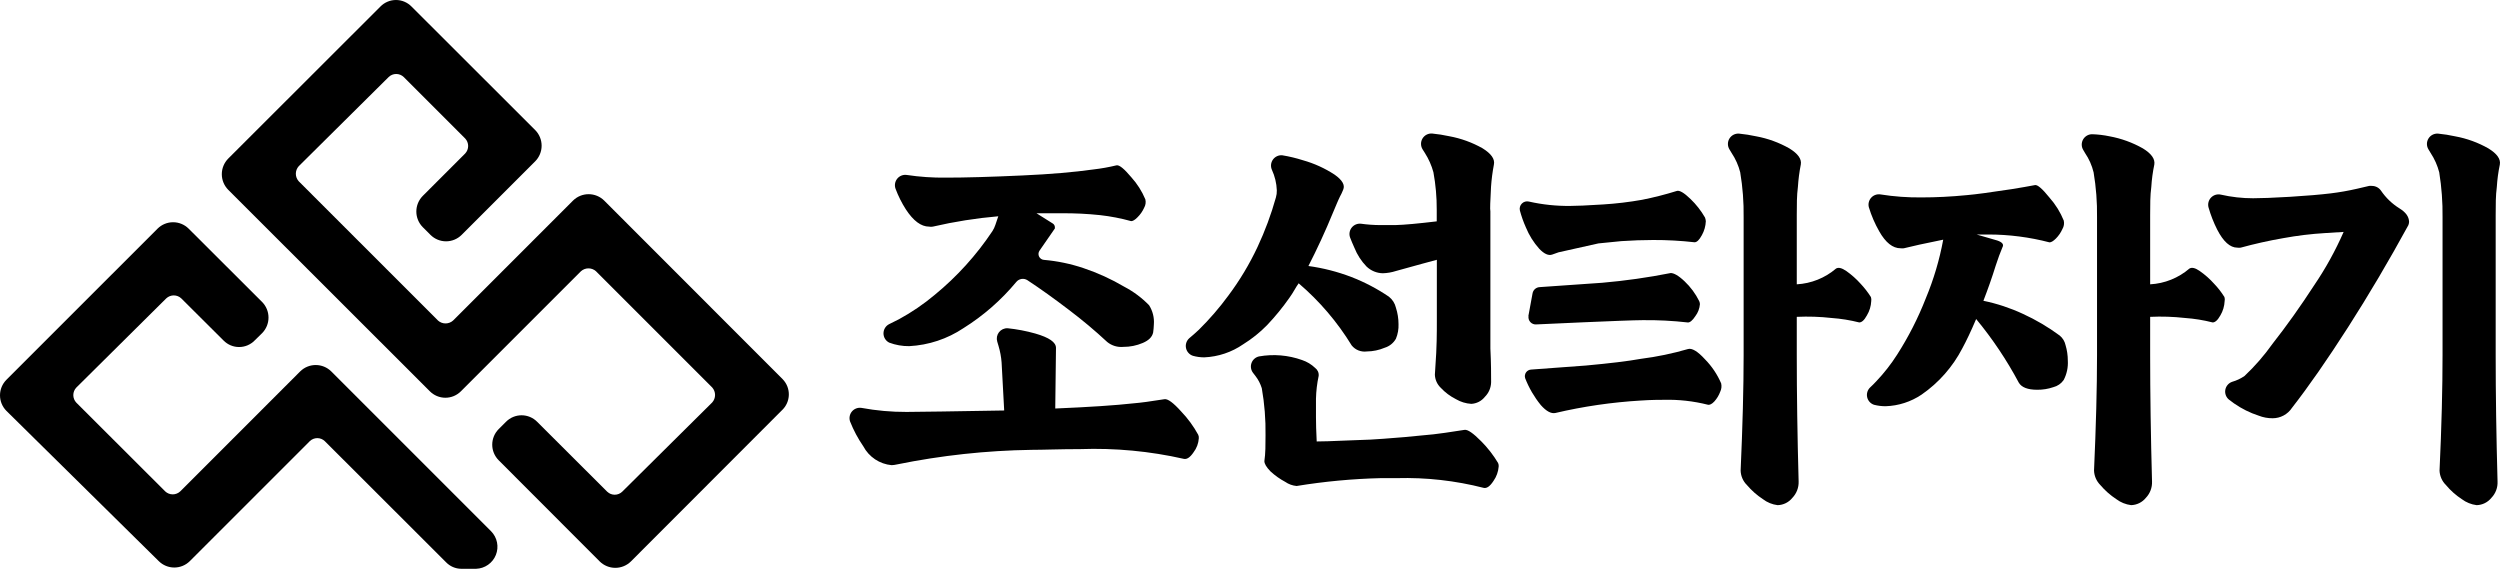
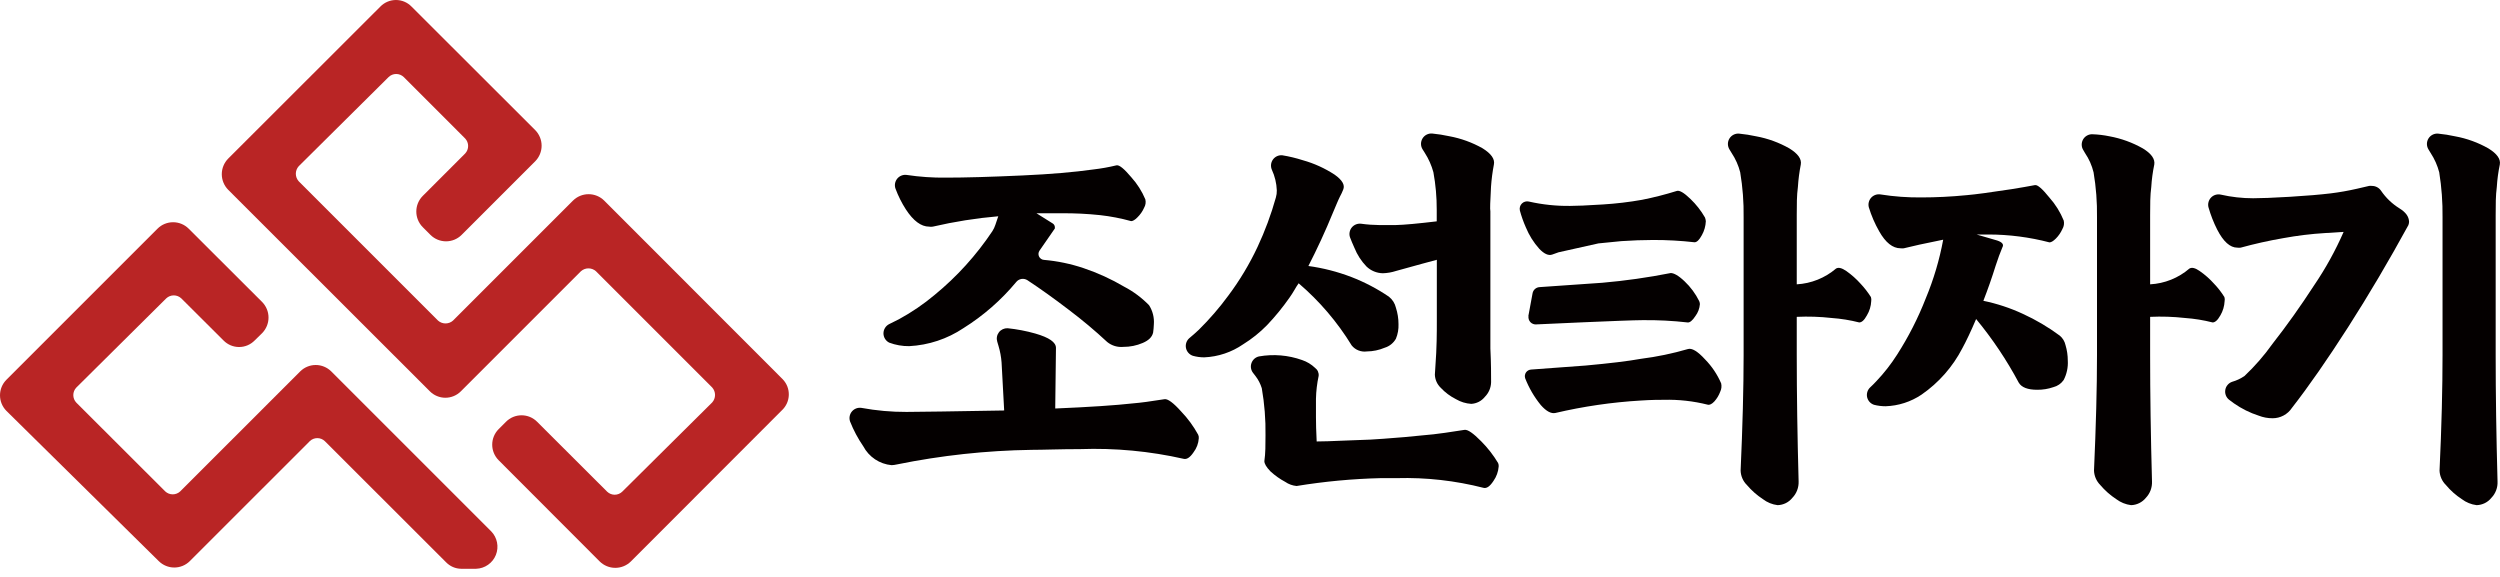
- <svg xmlns="http://www.w3.org/2000/svg" width="206" height="47" viewBox="0 0 206 47" fill="none">
-   <path d="M64.493 31.247L49.787 16.529C49.445 16.19 48.983 16.001 48.502 16.001C48.021 16.001 47.559 16.19 47.217 16.529L37.33 26.415C37.16 26.567 36.94 26.651 36.712 26.651C36.484 26.651 36.264 26.567 36.094 26.415L24.613 14.934C24.461 14.764 24.377 14.544 24.377 14.316C24.377 14.088 24.461 13.868 24.613 13.698L32.028 6.345C32.194 6.185 32.416 6.096 32.646 6.096C32.877 6.096 33.098 6.185 33.264 6.345L38.331 11.412C38.488 11.579 38.576 11.8 38.576 12.03C38.576 12.26 38.488 12.481 38.331 12.648L34.834 16.145C34.496 16.488 34.306 16.95 34.306 17.431C34.306 17.912 34.496 18.374 34.834 18.716L35.476 19.358C35.816 19.696 36.276 19.885 36.755 19.885C37.234 19.885 37.694 19.696 38.035 19.358L44.102 13.291C44.441 12.948 44.63 12.487 44.63 12.005C44.63 11.524 44.441 11.062 44.102 10.72L33.907 0.537C33.74 0.367 33.541 0.232 33.321 0.14C33.102 0.047 32.866 0 32.628 0C32.389 0 32.154 0.047 31.934 0.14C31.715 0.232 31.515 0.367 31.349 0.537L18.805 13.068C18.467 13.411 18.277 13.872 18.277 14.354C18.277 14.835 18.467 15.296 18.805 15.639L35.414 32.236C35.582 32.406 35.782 32.541 36.003 32.634C36.224 32.726 36.461 32.774 36.7 32.774C36.939 32.774 37.176 32.726 37.396 32.634C37.617 32.541 37.817 32.406 37.985 32.236L47.872 22.349C48.041 22.197 48.261 22.113 48.489 22.113C48.718 22.113 48.938 22.197 49.107 22.349L58.685 31.927C58.837 32.097 58.921 32.317 58.921 32.545C58.921 32.773 58.837 32.993 58.685 33.163L51.27 40.516C51.104 40.676 50.883 40.765 50.652 40.765C50.422 40.765 50.2 40.676 50.034 40.516L44.263 34.757C44.095 34.587 43.895 34.451 43.674 34.359C43.454 34.267 43.217 34.219 42.978 34.219C42.739 34.219 42.502 34.267 42.281 34.359C42.06 34.451 41.86 34.587 41.693 34.757L41.087 35.362C40.75 35.703 40.56 36.162 40.56 36.642C40.56 37.121 40.75 37.58 41.087 37.921L49.416 46.262C49.759 46.6 50.221 46.79 50.702 46.79C51.183 46.79 51.645 46.6 51.987 46.262L64.432 33.805C64.606 33.643 64.746 33.447 64.843 33.23C64.941 33.012 64.994 32.777 65 32.539C65.005 32.301 64.964 32.064 64.877 31.842C64.79 31.62 64.659 31.418 64.493 31.247Z" fill="black" />
-   <path d="M13.083 46.237C13.423 46.575 13.883 46.764 14.362 46.764C14.841 46.764 15.3 46.575 15.641 46.237L25.527 36.351C25.693 36.191 25.915 36.101 26.145 36.101C26.376 36.101 26.597 36.191 26.763 36.351L36.761 46.336C36.922 46.502 37.114 46.634 37.326 46.725C37.538 46.816 37.766 46.865 37.997 46.868H39.233C39.585 46.856 39.927 46.742 40.216 46.539C40.505 46.337 40.729 46.054 40.86 45.727C40.991 45.399 41.024 45.04 40.954 44.694C40.885 44.348 40.716 44.03 40.468 43.778L27.295 30.604C26.954 30.267 26.495 30.078 26.015 30.078C25.536 30.078 25.077 30.267 24.736 30.604L14.85 40.491C14.682 40.648 14.461 40.736 14.232 40.736C14.002 40.736 13.781 40.648 13.614 40.491L6.286 33.175C6.128 33.007 6.041 32.786 6.041 32.557C6.041 32.327 6.128 32.106 6.286 31.939L13.7 24.586C13.868 24.428 14.089 24.341 14.318 24.341C14.548 24.341 14.769 24.428 14.936 24.586L18.421 28.058C18.588 28.228 18.787 28.363 19.007 28.456C19.226 28.548 19.462 28.595 19.7 28.595C19.939 28.595 20.174 28.548 20.394 28.456C20.614 28.363 20.813 28.228 20.98 28.058L21.597 27.453C21.936 27.11 22.125 26.649 22.125 26.168C22.125 25.686 21.936 25.225 21.597 24.882L15.542 18.839C15.202 18.502 14.742 18.312 14.263 18.312C13.784 18.312 13.324 18.502 12.984 18.839L0.527 31.296C0.189 31.637 0 32.096 0 32.575C0 33.054 0.189 33.514 0.527 33.854L13.083 46.237Z" fill="black" />
-   <path d="M98.731 35.821C98.348 35.121 97.875 34.475 97.323 33.9C96.682 33.184 96.222 32.851 95.957 32.893C94.805 33.081 93.934 33.192 93.397 33.235C91.923 33.4 89.775 33.542 86.953 33.661L87.013 28.669C87.013 28.199 86.458 27.815 85.306 27.482C84.56 27.272 83.797 27.126 83.027 27.047C82.891 27.041 82.755 27.068 82.631 27.125C82.507 27.183 82.399 27.269 82.315 27.377C82.232 27.485 82.175 27.611 82.15 27.745C82.126 27.879 82.134 28.017 82.173 28.148L82.276 28.498C82.411 28.945 82.497 29.406 82.532 29.872L82.745 33.824C78.512 33.898 75.829 33.937 74.697 33.943C73.452 33.947 72.209 33.836 70.984 33.61C70.839 33.588 70.691 33.603 70.553 33.655C70.416 33.706 70.294 33.792 70.2 33.905C70.106 34.017 70.042 34.152 70.015 34.296C69.988 34.441 69.998 34.589 70.045 34.728C70.331 35.45 70.697 36.138 71.138 36.777C71.367 37.209 71.7 37.577 72.106 37.848C72.513 38.119 72.981 38.285 73.468 38.33C73.615 38.324 73.76 38.304 73.903 38.27C77.556 37.526 81.271 37.123 84.998 37.067C85.98 37.067 87.32 37.007 89.01 37.007C91.877 36.906 94.746 37.175 97.544 37.809C97.792 37.869 98.065 37.69 98.347 37.272C98.604 36.937 98.756 36.533 98.782 36.111C98.791 36.011 98.774 35.911 98.731 35.821ZM94.685 25.152C94.088 24.538 93.396 24.022 92.637 23.625C91.578 23 90.457 22.488 89.291 22.097C88.233 21.739 87.135 21.51 86.022 21.414C85.937 21.408 85.855 21.379 85.784 21.331C85.713 21.283 85.656 21.218 85.619 21.14C85.582 21.063 85.566 20.978 85.572 20.893C85.579 20.807 85.607 20.725 85.656 20.654C86.193 19.886 86.919 18.828 86.919 18.828C86.919 18.828 86.97 18.572 86.765 18.427L85.408 17.573C85.92 17.573 86.611 17.573 87.473 17.573C88.534 17.565 89.594 17.616 90.648 17.727C91.514 17.824 92.37 17.989 93.209 18.222C93.328 18.222 93.507 18.137 93.729 17.906C93.959 17.681 94.144 17.415 94.276 17.121C94.397 16.912 94.434 16.665 94.378 16.43C94.099 15.763 93.71 15.149 93.226 14.612C92.637 13.912 92.236 13.579 92.005 13.622C91.376 13.775 90.737 13.889 90.094 13.963C88.515 14.185 86.56 14.356 84.239 14.458C81.644 14.578 79.545 14.637 77.94 14.637C76.861 14.65 75.782 14.576 74.714 14.416C74.568 14.395 74.42 14.412 74.283 14.466C74.146 14.52 74.025 14.608 73.932 14.723C73.84 14.837 73.778 14.973 73.753 15.118C73.729 15.263 73.742 15.412 73.792 15.551C74.015 16.148 74.301 16.721 74.646 17.258C75.26 18.197 75.9 18.674 76.557 18.674C76.659 18.693 76.763 18.693 76.865 18.674C78.64 18.263 80.443 17.978 82.259 17.821L82.02 18.529C81.96 18.713 81.877 18.888 81.772 19.05C80.456 21.025 78.854 22.794 77.018 24.299C76.106 25.064 75.12 25.736 74.074 26.305L73.272 26.706C73.129 26.776 73.01 26.885 72.927 27.02C72.843 27.155 72.799 27.311 72.799 27.47C72.799 27.628 72.843 27.784 72.927 27.919C73.01 28.054 73.129 28.163 73.272 28.233C73.798 28.431 74.356 28.529 74.919 28.523C76.516 28.44 78.061 27.927 79.391 27.038C81.032 26.012 82.498 24.729 83.735 23.241C83.843 23.106 83.996 23.016 84.167 22.987C84.337 22.959 84.511 22.994 84.657 23.087C85.727 23.792 86.865 24.606 88.071 25.528C89.171 26.357 90.228 27.243 91.237 28.182C91.609 28.484 92.084 28.628 92.56 28.583C93.112 28.586 93.658 28.476 94.165 28.259C94.66 28.046 94.933 27.773 95.018 27.405C95.05 27.182 95.07 26.957 95.078 26.731C95.122 26.176 94.984 25.622 94.685 25.152Z" fill="black" />
-   <path d="M115.025 25.358C114.941 24.996 114.737 24.674 114.444 24.445C113.476 23.789 112.437 23.245 111.346 22.823C110.207 22.387 109.021 22.084 107.813 21.919C108.53 20.519 109.212 19.051 109.844 17.506L110.168 16.738C110.262 16.533 110.33 16.354 110.407 16.209C110.511 16.022 110.603 15.828 110.68 15.628C110.843 15.253 110.612 14.843 109.972 14.391C109.167 13.864 108.287 13.464 107.36 13.204C106.802 13.026 106.232 12.889 105.653 12.795C105.507 12.783 105.36 12.809 105.226 12.871C105.093 12.933 104.978 13.028 104.892 13.147C104.806 13.267 104.752 13.406 104.736 13.552C104.72 13.698 104.742 13.846 104.8 13.981C105.048 14.517 105.188 15.098 105.21 15.688C105.216 15.887 105.19 16.086 105.133 16.277C104.742 17.673 104.237 19.035 103.622 20.348C102.958 21.763 102.152 23.108 101.215 24.36C100.483 25.358 99.672 26.297 98.791 27.167C98.51 27.432 98.245 27.662 97.998 27.867C97.885 27.967 97.801 28.094 97.753 28.237C97.705 28.379 97.696 28.532 97.727 28.679C97.757 28.827 97.826 28.963 97.926 29.075C98.026 29.188 98.154 29.271 98.296 29.318C98.602 29.404 98.918 29.447 99.235 29.446C100.382 29.396 101.491 29.023 102.436 28.371C103.154 27.926 103.816 27.396 104.407 26.792C105.073 26.09 105.687 25.34 106.242 24.547C106.396 24.333 106.538 24.11 106.669 23.882C106.773 23.697 106.887 23.517 107.01 23.344C108.728 24.81 110.202 26.538 111.38 28.465C111.528 28.647 111.72 28.789 111.938 28.876C112.157 28.962 112.394 28.991 112.626 28.96C113.134 28.955 113.636 28.85 114.103 28.652C114.494 28.532 114.824 28.267 115.025 27.91C115.182 27.529 115.255 27.118 115.238 26.707C115.237 26.249 115.165 25.794 115.025 25.358ZM123.448 38.16C123.058 37.505 122.588 36.9 122.049 36.359C121.392 35.694 120.939 35.378 120.675 35.421C119.377 35.625 118.532 35.745 118.114 35.788C116.279 35.975 114.914 36.095 113.983 36.155L112.934 36.223L110.698 36.308C109.725 36.351 108.991 36.376 108.496 36.376C108.453 35.523 108.436 34.883 108.436 34.371V32.86C108.451 32.226 108.525 31.594 108.658 30.974C108.671 30.849 108.651 30.722 108.6 30.607C108.549 30.492 108.469 30.392 108.368 30.317C108.061 30.024 107.694 29.802 107.292 29.668C106.155 29.261 104.931 29.158 103.742 29.369C103.602 29.401 103.472 29.466 103.365 29.56C103.257 29.654 103.175 29.774 103.126 29.908C103.076 30.043 103.062 30.187 103.083 30.329C103.104 30.47 103.16 30.604 103.247 30.718L103.451 30.983C103.684 31.285 103.86 31.626 103.972 31.99C104.197 33.271 104.3 34.572 104.279 35.873C104.279 36.65 104.279 37.358 104.185 37.998C104.185 38.203 104.331 38.476 104.698 38.852C105.061 39.185 105.466 39.472 105.901 39.705C106.179 39.898 106.503 40.015 106.84 40.046C109.135 39.671 111.453 39.454 113.779 39.398H115.101C117.511 39.333 119.918 39.602 122.254 40.2C122.51 40.26 122.774 40.072 123.064 39.628C123.311 39.279 123.458 38.869 123.491 38.442C123.501 38.349 123.487 38.254 123.448 38.169V38.16ZM122.86 15.398C122.903 14.779 122.982 14.164 123.099 13.555C123.192 13.102 122.868 12.658 122.168 12.223C121.314 11.739 120.385 11.402 119.42 11.225C118.955 11.123 118.485 11.049 118.012 11.003C117.855 10.99 117.698 11.022 117.557 11.093C117.417 11.165 117.3 11.274 117.217 11.408C117.135 11.542 117.092 11.697 117.092 11.854C117.092 12.011 117.136 12.166 117.218 12.3L117.406 12.599C117.722 13.092 117.96 13.63 118.114 14.195C118.3 15.214 118.392 16.248 118.387 17.284V18.24C116.868 18.419 115.724 18.53 114.973 18.547C114.666 18.547 114.239 18.547 113.685 18.547C113.174 18.543 112.663 18.506 112.157 18.436C112.013 18.418 111.867 18.437 111.732 18.491C111.597 18.545 111.478 18.633 111.387 18.746C111.296 18.858 111.234 18.993 111.209 19.136C111.184 19.279 111.196 19.426 111.244 19.563C111.346 19.836 111.466 20.109 111.602 20.416C111.831 20.991 112.171 21.516 112.601 21.961C112.964 22.31 113.446 22.509 113.949 22.516C114.318 22.505 114.683 22.442 115.033 22.328L117.133 21.748L118.396 21.407V26.468C118.396 27.389 118.396 28.635 118.276 30.197L118.234 30.872C118.248 31.283 118.422 31.672 118.72 31.955C119.079 32.34 119.504 32.658 119.975 32.894C120.357 33.119 120.787 33.25 121.229 33.278C121.446 33.268 121.657 33.211 121.85 33.113C122.043 33.014 122.212 32.876 122.347 32.706C122.672 32.385 122.858 31.951 122.868 31.495C122.868 30.872 122.868 29.95 122.808 28.712V26.468V17.412C122.766 17.25 122.8 16.584 122.86 15.406V15.398Z" fill="black" />
-   <path d="M154.164 24.478C153.916 24.085 153.63 23.716 153.311 23.377C152.961 22.988 152.569 22.638 152.142 22.336C151.758 22.072 151.485 22.012 151.288 22.131C150.381 22.906 149.245 23.362 148.054 23.428V17.719C148.054 16.865 148.054 16.106 148.147 15.406C148.186 14.787 148.266 14.171 148.386 13.562C148.472 13.11 148.156 12.666 147.448 12.231C146.597 11.747 145.671 11.409 144.708 11.232C144.243 11.131 143.773 11.056 143.3 11.01C143.143 10.998 142.986 11.03 142.845 11.101C142.705 11.173 142.588 11.282 142.505 11.416C142.423 11.55 142.38 11.704 142.38 11.862C142.38 12.019 142.424 12.174 142.506 12.308L142.685 12.606C143.011 13.094 143.251 13.634 143.394 14.202C143.599 15.426 143.693 16.666 143.675 17.907V29.258C143.675 31.946 143.59 35.13 143.428 38.783C143.443 39.23 143.629 39.655 143.948 39.969C144.329 40.417 144.771 40.808 145.263 41.13C145.615 41.4 146.034 41.571 146.475 41.625C146.71 41.619 146.941 41.562 147.152 41.457C147.363 41.352 147.548 41.203 147.695 41.019C147.865 40.841 147.998 40.63 148.086 40.4C148.174 40.17 148.215 39.925 148.207 39.679C148.105 35.941 148.054 32.467 148.054 29.258V26.108C149.01 26.064 149.969 26.095 150.921 26.202C151.69 26.257 152.453 26.38 153.2 26.569C153.388 26.569 153.601 26.416 153.832 25.989C154.047 25.632 154.171 25.227 154.19 24.811C154.208 24.7 154.199 24.586 154.164 24.478ZM131.709 20.057L133.596 19.869C134.5 19.81 135.371 19.776 136.216 19.776C137.356 19.772 138.496 19.835 139.63 19.963C139.818 19.963 140.014 19.784 140.236 19.375C140.432 19.024 140.543 18.632 140.56 18.231C140.553 18.126 140.53 18.022 140.492 17.924C140.168 17.36 139.765 16.846 139.297 16.396C138.759 15.875 138.375 15.653 138.153 15.739C137.217 16.031 136.265 16.273 135.303 16.464C134.235 16.653 133.158 16.781 132.076 16.848C130.762 16.933 129.866 16.968 129.397 16.968C128.248 16.982 127.103 16.862 125.983 16.609C125.88 16.584 125.773 16.586 125.671 16.614C125.57 16.643 125.477 16.697 125.403 16.772C125.328 16.846 125.274 16.939 125.245 17.04C125.217 17.142 125.215 17.249 125.24 17.352C125.366 17.822 125.529 18.281 125.727 18.726C125.992 19.377 126.367 19.977 126.836 20.501C127.237 20.919 127.587 21.081 127.894 20.979L128.424 20.791L131.709 20.057ZM125.94 26.032C126.051 25.434 126.187 24.675 126.281 24.18C126.304 24.04 126.375 23.912 126.48 23.817C126.586 23.723 126.72 23.667 126.862 23.659L132.025 23.3C133.919 23.136 135.802 22.868 137.667 22.498C137.914 22.498 138.29 22.686 138.81 23.181C139.305 23.649 139.712 24.201 140.014 24.811C140.049 24.889 140.069 24.973 140.074 25.059C140.046 25.418 139.916 25.762 139.698 26.049C139.459 26.416 139.237 26.595 139.058 26.569C137.823 26.429 136.58 26.366 135.337 26.381C134.057 26.381 126.589 26.732 126.589 26.732C126.5 26.739 126.41 26.726 126.327 26.694C126.244 26.662 126.169 26.612 126.107 26.547C126.046 26.483 126 26.405 125.972 26.32C125.945 26.235 125.937 26.146 125.949 26.057L125.94 26.032ZM130.677 30.12C132.623 29.941 134.142 29.761 135.226 29.565C136.531 29.399 137.821 29.131 139.084 28.763C139.408 28.66 139.886 28.942 140.5 29.616C141.059 30.186 141.507 30.855 141.823 31.588C141.878 31.82 141.85 32.064 141.746 32.279C141.638 32.571 141.476 32.84 141.268 33.073C141.064 33.295 140.876 33.389 140.714 33.346C139.534 33.049 138.319 32.914 137.103 32.945C136.736 32.945 136.096 32.945 135.192 33.005C132.825 33.145 130.475 33.487 128.168 34.029C127.818 34.105 127.417 33.892 126.964 33.38C126.422 32.715 125.987 31.969 125.675 31.169C125.649 31.09 125.641 31.006 125.653 30.923C125.664 30.84 125.695 30.761 125.742 30.691C125.789 30.622 125.851 30.564 125.924 30.523C125.997 30.482 126.078 30.457 126.162 30.453L130.677 30.12Z" fill="black" />
-   <path d="M170.201 28.438C170.135 28.129 169.966 27.852 169.723 27.652C168.775 26.951 167.757 26.35 166.684 25.86C165.645 25.377 164.554 25.016 163.432 24.785C163.799 23.837 164.141 22.873 164.448 21.883C164.636 21.311 164.815 20.808 165.003 20.372C165.131 20.15 165.003 19.963 164.576 19.817L162.869 19.323C163.074 19.323 163.398 19.323 163.851 19.323C165.547 19.324 167.236 19.542 168.878 19.971C169.006 19.971 169.176 19.886 169.407 19.655C169.632 19.428 169.814 19.162 169.944 18.87C170.068 18.662 170.107 18.415 170.055 18.179C169.773 17.485 169.375 16.844 168.878 16.284C168.289 15.55 167.888 15.209 167.683 15.251C167.145 15.354 166.505 15.465 165.771 15.584C163.996 15.857 162.767 16.02 162.067 16.079C160.77 16.207 159.506 16.267 158.363 16.267C157.22 16.282 156.078 16.199 154.949 16.02C154.809 15.998 154.666 16.012 154.533 16.059C154.4 16.106 154.28 16.186 154.186 16.291C154.091 16.396 154.024 16.523 153.99 16.66C153.956 16.797 153.957 16.941 153.993 17.078C154.203 17.768 154.489 18.432 154.846 19.058C155.376 19.997 155.965 20.458 156.605 20.458C156.695 20.469 156.787 20.469 156.878 20.458C157.518 20.296 158.585 20.056 160.121 19.749C159.816 21.406 159.335 23.025 158.687 24.58C158.054 26.202 157.262 27.757 156.323 29.223C155.825 30.004 155.253 30.736 154.616 31.408C154.437 31.604 154.258 31.775 154.087 31.937C153.983 32.04 153.907 32.167 153.867 32.308C153.827 32.448 153.823 32.596 153.857 32.739C153.89 32.881 153.959 33.012 154.058 33.12C154.156 33.227 154.281 33.308 154.42 33.354C154.732 33.434 155.053 33.474 155.376 33.473C156.433 33.439 157.46 33.108 158.337 32.517C159.754 31.538 160.909 30.224 161.7 28.694C162.024 28.096 162.408 27.294 162.835 26.287C164.18 27.915 165.358 29.673 166.351 31.536C166.582 31.92 167.085 32.116 167.862 32.116C168.315 32.121 168.765 32.049 169.193 31.903C169.54 31.816 169.843 31.607 170.047 31.314C170.305 30.82 170.423 30.265 170.388 29.709C170.388 29.279 170.324 28.85 170.201 28.438ZM183.293 24.477C183.048 24.081 182.762 23.712 182.439 23.377C182.089 22.984 181.694 22.635 181.262 22.335C180.886 22.071 180.613 22.011 180.408 22.13C179.502 22.907 178.365 23.363 177.173 23.428V17.718C177.173 16.864 177.173 16.105 177.267 15.405C177.305 14.785 177.388 14.169 177.515 13.562C177.592 13.109 177.284 12.665 176.576 12.23C175.722 11.746 174.793 11.409 173.828 11.232C173.361 11.134 172.887 11.077 172.411 11.061C172.258 11.057 172.106 11.094 171.972 11.169C171.838 11.244 171.727 11.354 171.65 11.486C171.573 11.619 171.534 11.77 171.535 11.924C171.537 12.077 171.58 12.227 171.66 12.358C171.711 12.435 171.754 12.52 171.805 12.606C172.135 13.091 172.375 13.632 172.513 14.202C172.718 15.425 172.813 16.665 172.795 17.906V29.257C172.795 31.945 172.71 35.129 172.548 38.782C172.567 39.228 172.753 39.651 173.068 39.968C173.448 40.416 173.891 40.807 174.383 41.129C174.739 41.398 175.16 41.568 175.603 41.624C175.838 41.617 176.069 41.559 176.28 41.455C176.49 41.35 176.676 41.201 176.823 41.018C176.993 40.839 177.124 40.629 177.211 40.399C177.297 40.169 177.337 39.924 177.327 39.678C177.225 35.94 177.173 32.466 177.173 29.257V26.108C178.13 26.063 179.089 26.095 180.041 26.201C180.81 26.255 181.573 26.378 182.32 26.569C182.508 26.569 182.721 26.415 182.96 25.988C183.171 25.63 183.291 25.226 183.31 24.81C183.335 24.7 183.329 24.585 183.293 24.477Z" fill="black" />
-   <path d="M197.707 17.164C197.108 16.791 196.593 16.297 196.196 15.713C196.114 15.594 196.005 15.496 195.877 15.427C195.749 15.359 195.607 15.322 195.462 15.32C195.38 15.31 195.297 15.31 195.215 15.32L194.225 15.551C193.504 15.717 192.774 15.846 192.04 15.935C191.186 16.037 190.102 16.131 188.694 16.217C187.286 16.302 186.27 16.336 185.656 16.336C184.76 16.337 183.867 16.236 182.993 16.037C182.849 16.005 182.698 16.011 182.557 16.054C182.415 16.098 182.288 16.177 182.186 16.284C182.084 16.392 182.013 16.524 181.977 16.668C181.942 16.812 181.945 16.962 181.986 17.104C182.165 17.728 182.402 18.334 182.694 18.914C183.206 19.912 183.761 20.407 184.358 20.407C184.449 20.419 184.541 20.419 184.632 20.407C185.75 20.1 186.919 19.835 188.148 19.622C189.291 19.413 190.445 19.273 191.605 19.204L193.115 19.11C192.446 20.64 191.638 22.106 190.7 23.488C189.562 25.241 188.41 26.86 187.243 28.345C186.567 29.297 185.798 30.18 184.947 30.982C184.637 31.195 184.294 31.356 183.932 31.46C183.787 31.509 183.657 31.597 183.558 31.713C183.458 31.83 183.392 31.971 183.365 32.122C183.339 32.273 183.354 32.428 183.409 32.572C183.463 32.715 183.556 32.841 183.676 32.936L184.077 33.235C184.703 33.673 185.39 34.015 186.117 34.251C186.481 34.394 186.869 34.466 187.26 34.464C187.576 34.465 187.888 34.388 188.166 34.239C188.445 34.09 188.682 33.874 188.856 33.611C190.239 31.835 191.781 29.619 193.482 26.962C195.183 24.305 196.839 21.503 198.449 18.555C198.484 18.468 198.504 18.376 198.509 18.282C198.492 17.847 198.245 17.497 197.707 17.164ZM205.644 17.719C205.644 16.865 205.644 16.106 205.738 15.406C205.776 14.786 205.859 14.17 205.986 13.562C206.071 13.11 205.755 12.666 205.047 12.231C204.194 11.745 203.264 11.408 202.299 11.232C201.837 11.13 201.37 11.056 200.899 11.01C200.742 10.998 200.585 11.03 200.445 11.101C200.304 11.173 200.187 11.282 200.105 11.416C200.022 11.55 199.979 11.704 199.979 11.862C199.979 12.019 200.023 12.174 200.105 12.308L200.284 12.606C200.607 13.095 200.847 13.635 200.993 14.202C201.19 15.427 201.282 16.666 201.266 17.907V29.258C201.266 31.946 201.189 35.13 201.018 38.783C201.038 39.231 201.227 39.655 201.548 39.969C201.923 40.419 202.363 40.81 202.853 41.13C203.21 41.398 203.631 41.569 204.074 41.625C204.309 41.619 204.54 41.562 204.751 41.457C204.962 41.352 205.147 41.203 205.294 41.019C205.465 40.841 205.598 40.631 205.684 40.401C205.771 40.17 205.809 39.925 205.798 39.679C205.695 35.941 205.644 32.467 205.644 29.258V17.719Z" fill="black" />
+ <svg xmlns="http://www.w3.org/2000/svg" width="130" height="30" viewBox="0 0 130 30" fill="none">
+   <path d="M40.699 19.719L31.418 10.431C31.202 10.217 30.911 10.098 30.607 10.098C30.303 10.098 30.012 10.217 29.796 10.431L23.557 16.67C23.45 16.766 23.311 16.819 23.167 16.819C23.023 16.819 22.884 16.766 22.777 16.67L15.532 9.425C15.436 9.317 15.383 9.179 15.383 9.035C15.383 8.891 15.436 8.752 15.532 8.645L20.211 4.004C20.316 3.903 20.456 3.847 20.601 3.847C20.747 3.847 20.886 3.903 20.991 4.004L24.189 7.202C24.288 7.308 24.343 7.447 24.343 7.592C24.343 7.737 24.288 7.876 24.189 7.982L21.982 10.189C21.768 10.405 21.648 10.696 21.648 11C21.648 11.304 21.768 11.595 21.982 11.811L22.387 12.217C22.602 12.43 22.892 12.549 23.194 12.549C23.497 12.549 23.787 12.43 24.001 12.217L27.831 8.387C28.044 8.171 28.164 7.88 28.164 7.576C28.164 7.273 28.044 6.981 27.831 6.765L21.396 0.339C21.291 0.232 21.166 0.146 21.027 0.088C20.889 0.03 20.74 0 20.589 0C20.439 0 20.29 0.03 20.152 0.088C20.013 0.146 19.887 0.232 19.782 0.339L11.866 8.247C11.653 8.463 11.533 8.754 11.533 9.058C11.533 9.362 11.653 9.653 11.866 9.869L22.348 20.343C22.454 20.451 22.58 20.536 22.72 20.594C22.859 20.653 23.008 20.683 23.159 20.683C23.31 20.683 23.459 20.653 23.599 20.594C23.738 20.536 23.864 20.451 23.97 20.343L30.209 14.104C30.317 14.008 30.455 13.955 30.599 13.955C30.743 13.955 30.882 14.008 30.989 14.104L37.033 20.148C37.129 20.255 37.182 20.394 37.182 20.538C37.182 20.682 37.129 20.821 37.033 20.928L32.354 25.569C32.249 25.669 32.11 25.726 31.964 25.726C31.819 25.726 31.679 25.669 31.574 25.569L27.932 21.934C27.826 21.827 27.7 21.741 27.561 21.683C27.421 21.625 27.272 21.595 27.121 21.595C26.97 21.595 26.821 21.625 26.681 21.683C26.542 21.741 26.416 21.827 26.31 21.934L25.928 22.316C25.715 22.531 25.595 22.821 25.595 23.123C25.595 23.426 25.715 23.716 25.928 23.931L31.184 29.195C31.4 29.408 31.692 29.528 31.995 29.528C32.299 29.528 32.59 29.408 32.806 29.195L40.66 21.334C40.77 21.231 40.858 21.107 40.92 20.97C40.981 20.833 41.015 20.685 41.018 20.535C41.022 20.384 40.996 20.235 40.941 20.095C40.886 19.955 40.804 19.827 40.699 19.719Z" fill="#B92525" />
+   <path d="M8.256 29.178C8.471 29.391 8.761 29.511 9.063 29.511C9.366 29.511 9.656 29.391 9.87 29.178L16.11 22.939C16.214 22.838 16.354 22.782 16.5 22.782C16.645 22.782 16.785 22.838 16.89 22.939L23.199 29.241C23.3 29.345 23.422 29.428 23.555 29.486C23.689 29.544 23.833 29.574 23.979 29.576H24.759C24.981 29.569 25.197 29.497 25.379 29.369C25.562 29.241 25.703 29.063 25.786 28.856C25.868 28.649 25.889 28.423 25.845 28.204C25.801 27.986 25.695 27.785 25.539 27.626L17.225 19.313C17.01 19.1 16.72 18.98 16.418 18.98C16.115 18.98 15.825 19.1 15.611 19.313L9.371 25.552C9.266 25.651 9.126 25.706 8.981 25.706C8.836 25.706 8.697 25.651 8.591 25.552L3.967 20.935C3.867 20.829 3.812 20.69 3.812 20.545C3.812 20.4 3.867 20.261 3.967 20.155L8.646 15.514C8.752 15.415 8.891 15.36 9.036 15.36C9.181 15.36 9.32 15.415 9.426 15.514L11.625 17.706C11.73 17.813 11.856 17.898 11.995 17.957C12.133 18.015 12.282 18.045 12.432 18.045C12.583 18.045 12.732 18.015 12.87 17.957C13.009 17.898 13.134 17.813 13.24 17.706L13.63 17.324C13.843 17.108 13.963 16.816 13.963 16.513C13.963 16.209 13.843 15.918 13.63 15.702L9.808 11.888C9.593 11.675 9.303 11.556 9.001 11.556C8.699 11.556 8.408 11.675 8.194 11.888L0.332 19.749C0.119 19.964 0 20.254 0 20.556C0 20.859 0.119 21.149 0.332 21.364L8.256 29.178Z" fill="#B92525" />
+   <path d="M62.305 22.605C62.064 22.164 61.765 21.756 61.416 21.393C61.012 20.941 60.721 20.731 60.555 20.758C59.828 20.876 59.278 20.946 58.939 20.973C58.009 21.077 56.653 21.167 54.872 21.242L54.91 18.092C54.91 17.796 54.56 17.553 53.833 17.343C53.362 17.21 52.881 17.118 52.395 17.068C52.309 17.065 52.223 17.082 52.145 17.118C52.067 17.154 51.998 17.208 51.946 17.276C51.893 17.345 51.857 17.424 51.842 17.509C51.826 17.594 51.831 17.681 51.856 17.763L51.921 17.984C52.006 18.266 52.06 18.557 52.082 18.851L52.217 21.345C49.545 21.392 47.852 21.417 47.138 21.42C46.352 21.423 45.568 21.352 44.795 21.21C44.703 21.196 44.61 21.206 44.523 21.238C44.436 21.271 44.359 21.325 44.3 21.396C44.24 21.467 44.2 21.552 44.183 21.643C44.166 21.734 44.173 21.828 44.203 21.916C44.383 22.371 44.614 22.805 44.892 23.209C45.036 23.481 45.246 23.713 45.503 23.885C45.76 24.056 46.055 24.16 46.362 24.189C46.455 24.185 46.547 24.172 46.637 24.151C48.942 23.682 51.286 23.427 53.639 23.392C54.258 23.392 55.104 23.354 56.17 23.354C57.98 23.29 59.79 23.46 61.556 23.86C61.713 23.898 61.885 23.785 62.063 23.521C62.225 23.31 62.321 23.055 62.337 22.788C62.343 22.726 62.332 22.662 62.305 22.605ZM59.752 15.873C59.375 15.485 58.939 15.159 58.459 14.909C57.791 14.515 57.083 14.191 56.348 13.944C55.68 13.719 54.988 13.574 54.285 13.514C54.231 13.51 54.179 13.492 54.135 13.461C54.09 13.431 54.054 13.389 54.031 13.341C54.007 13.292 53.997 13.238 54.001 13.184C54.005 13.131 54.023 13.079 54.054 13.034C54.393 12.549 54.851 11.882 54.851 11.882C54.851 11.882 54.883 11.72 54.754 11.628L53.897 11.09C54.221 11.09 54.657 11.09 55.201 11.09C55.87 11.084 56.539 11.117 57.204 11.187C57.751 11.248 58.291 11.352 58.82 11.499C58.896 11.499 59.009 11.445 59.149 11.3C59.294 11.158 59.411 10.99 59.493 10.804C59.57 10.673 59.594 10.516 59.558 10.368C59.382 9.947 59.136 9.56 58.831 9.221C58.459 8.779 58.206 8.569 58.061 8.596C57.663 8.693 57.261 8.765 56.854 8.812C55.858 8.952 54.624 9.059 53.16 9.124C51.522 9.199 50.197 9.237 49.185 9.237C48.503 9.245 47.822 9.198 47.149 9.097C47.057 9.084 46.963 9.095 46.877 9.129C46.79 9.163 46.714 9.219 46.655 9.291C46.597 9.363 46.558 9.449 46.542 9.54C46.527 9.632 46.535 9.726 46.567 9.813C46.708 10.191 46.888 10.552 47.106 10.89C47.493 11.483 47.897 11.785 48.312 11.785C48.376 11.796 48.442 11.796 48.506 11.785C49.627 11.525 50.764 11.345 51.91 11.246L51.759 11.693C51.721 11.809 51.669 11.919 51.603 12.022C50.772 13.268 49.761 14.384 48.603 15.334C48.027 15.817 47.405 16.241 46.745 16.6L46.238 16.853C46.149 16.898 46.073 16.966 46.021 17.052C45.968 17.137 45.94 17.235 45.94 17.335C45.94 17.435 45.968 17.533 46.021 17.618C46.073 17.704 46.149 17.772 46.238 17.817C46.571 17.942 46.923 18.004 47.278 18C48.286 17.948 49.261 17.624 50.1 17.063C51.136 16.415 52.061 15.606 52.842 14.666C52.91 14.581 53.007 14.524 53.114 14.506C53.221 14.489 53.332 14.511 53.423 14.569C54.099 15.014 54.817 15.528 55.578 16.11C56.272 16.633 56.939 17.192 57.576 17.785C57.81 17.975 58.11 18.066 58.411 18.038C58.759 18.04 59.104 17.97 59.423 17.833C59.736 17.698 59.908 17.526 59.962 17.295C59.982 17.154 59.995 17.012 60 16.869C60.028 16.519 59.941 16.169 59.752 15.873Z" fill="#040000" />
+   <path d="M72.588 16.002C72.535 15.774 72.406 15.571 72.221 15.426C71.611 15.012 70.955 14.669 70.266 14.403C69.547 14.128 68.799 13.936 68.036 13.832C68.489 12.948 68.92 12.022 69.318 11.047L69.523 10.562C69.582 10.433 69.625 10.32 69.674 10.229C69.739 10.111 69.797 9.988 69.846 9.862C69.948 9.625 69.803 9.367 69.399 9.081C68.891 8.749 68.335 8.496 67.751 8.333C67.399 8.22 67.039 8.133 66.674 8.074C66.581 8.067 66.488 8.083 66.404 8.122C66.32 8.161 66.247 8.221 66.193 8.296C66.139 8.372 66.105 8.46 66.095 8.552C66.085 8.644 66.099 8.737 66.135 8.823C66.292 9.161 66.38 9.527 66.394 9.9C66.397 10.026 66.381 10.151 66.345 10.272C66.099 11.153 65.78 12.012 65.392 12.841C64.973 13.734 64.464 14.582 63.873 15.372C63.411 16.002 62.899 16.595 62.343 17.144C62.166 17.311 61.999 17.457 61.842 17.586C61.771 17.649 61.718 17.729 61.688 17.819C61.658 17.909 61.652 18.005 61.671 18.098C61.69 18.191 61.734 18.277 61.797 18.348C61.86 18.419 61.941 18.472 62.031 18.502C62.224 18.555 62.423 18.583 62.623 18.582C63.347 18.551 64.047 18.315 64.643 17.904C65.097 17.623 65.514 17.288 65.887 16.907C66.308 16.464 66.695 15.991 67.045 15.491C67.142 15.355 67.232 15.215 67.315 15.071C67.38 14.954 67.452 14.841 67.53 14.731C68.614 15.657 69.544 16.747 70.288 17.963C70.381 18.078 70.502 18.168 70.64 18.222C70.778 18.277 70.927 18.295 71.074 18.275C71.394 18.272 71.711 18.206 72.006 18.081C72.253 18.006 72.461 17.838 72.588 17.613C72.687 17.372 72.733 17.113 72.722 16.853C72.722 16.564 72.676 16.277 72.588 16.002ZM77.904 24.081C77.657 23.668 77.36 23.286 77.02 22.945C76.606 22.525 76.32 22.326 76.153 22.353C75.335 22.482 74.801 22.557 74.537 22.584C73.379 22.703 72.518 22.778 71.93 22.816L71.268 22.859L69.857 22.913C69.243 22.94 68.78 22.956 68.467 22.956C68.44 22.417 68.43 22.013 68.43 21.69V20.737C68.439 20.337 68.486 19.938 68.57 19.546C68.578 19.467 68.565 19.387 68.533 19.315C68.501 19.242 68.45 19.179 68.386 19.132C68.193 18.947 67.961 18.807 67.708 18.722C66.99 18.466 66.218 18.401 65.467 18.534C65.379 18.553 65.297 18.595 65.229 18.654C65.162 18.714 65.11 18.789 65.079 18.874C65.047 18.959 65.038 19.05 65.051 19.139C65.065 19.228 65.1 19.313 65.155 19.385L65.284 19.552C65.431 19.742 65.542 19.958 65.613 20.187C65.754 20.996 65.819 21.817 65.806 22.638C65.806 23.128 65.806 23.575 65.747 23.979C65.747 24.108 65.839 24.281 66.07 24.518C66.3 24.728 66.555 24.909 66.83 25.056C67.006 25.178 67.21 25.252 67.422 25.272C68.871 25.035 70.334 24.898 71.801 24.863H72.636C74.157 24.821 75.676 24.992 77.15 25.369C77.311 25.407 77.478 25.288 77.661 25.008C77.817 24.787 77.91 24.529 77.931 24.259C77.937 24.2 77.928 24.141 77.904 24.087V24.081ZM77.532 9.717C77.559 9.326 77.609 8.938 77.683 8.553C77.742 8.268 77.537 7.988 77.096 7.713C76.557 7.408 75.971 7.195 75.361 7.083C75.068 7.019 74.772 6.972 74.473 6.943C74.374 6.935 74.275 6.955 74.186 7C74.097 7.045 74.023 7.114 73.971 7.199C73.92 7.284 73.892 7.381 73.892 7.48C73.892 7.58 73.92 7.677 73.972 7.762L74.09 7.95C74.29 8.261 74.44 8.601 74.537 8.957C74.655 9.601 74.712 10.253 74.71 10.907V11.51C73.751 11.623 73.029 11.694 72.555 11.704C72.361 11.704 72.092 11.704 71.742 11.704C71.419 11.701 71.097 11.678 70.778 11.634C70.687 11.623 70.595 11.635 70.51 11.669C70.425 11.703 70.35 11.758 70.292 11.829C70.234 11.901 70.196 11.985 70.18 12.076C70.164 12.166 70.171 12.259 70.202 12.345C70.266 12.518 70.342 12.69 70.428 12.884C70.573 13.247 70.787 13.578 71.058 13.859C71.287 14.079 71.591 14.204 71.909 14.209C72.141 14.202 72.372 14.162 72.593 14.09L73.918 13.724L74.715 13.509V16.703C74.715 17.284 74.715 18.071 74.64 19.056L74.613 19.482C74.622 19.741 74.732 19.987 74.92 20.166C75.146 20.409 75.415 20.609 75.712 20.758C75.953 20.9 76.224 20.983 76.503 21.001C76.64 20.994 76.773 20.958 76.895 20.896C77.016 20.834 77.124 20.747 77.209 20.64C77.413 20.437 77.531 20.163 77.537 19.875C77.537 19.482 77.537 18.9 77.5 18.119V16.703V10.988C77.473 10.886 77.494 10.466 77.532 9.722V9.717Z" fill="#040000" />
+   <path d="M97.288 15.447C97.131 15.199 96.951 14.966 96.749 14.752C96.529 14.506 96.281 14.286 96.011 14.095C95.769 13.928 95.597 13.891 95.473 13.966C94.9 14.455 94.183 14.743 93.431 14.785V11.181C93.431 10.643 93.431 10.163 93.491 9.722C93.515 9.331 93.566 8.942 93.641 8.558C93.695 8.273 93.496 7.993 93.049 7.718C92.512 7.413 91.928 7.2 91.32 7.088C91.027 7.024 90.73 6.977 90.431 6.948C90.332 6.94 90.233 6.96 90.145 7.005C90.056 7.05 89.982 7.119 89.93 7.204C89.878 7.289 89.851 7.386 89.851 7.485C89.851 7.585 89.879 7.682 89.93 7.767L90.044 7.955C90.249 8.263 90.4 8.603 90.491 8.962C90.62 9.735 90.68 10.517 90.668 11.3V18.463C90.668 20.16 90.615 22.169 90.512 24.474C90.522 24.757 90.639 25.024 90.841 25.223C91.081 25.506 91.36 25.752 91.67 25.955C91.893 26.126 92.157 26.234 92.435 26.268C92.584 26.264 92.729 26.228 92.862 26.162C92.996 26.096 93.112 26.001 93.205 25.885C93.313 25.773 93.397 25.64 93.452 25.495C93.507 25.35 93.533 25.195 93.528 25.04C93.464 22.681 93.431 20.488 93.431 18.463V16.476C94.035 16.448 94.64 16.468 95.241 16.535C95.726 16.57 96.208 16.647 96.679 16.767C96.798 16.767 96.932 16.67 97.078 16.401C97.214 16.175 97.292 15.92 97.304 15.657C97.315 15.587 97.31 15.515 97.288 15.447ZM83.117 12.657L84.307 12.539C84.878 12.501 85.428 12.479 85.961 12.479C86.681 12.477 87.4 12.517 88.115 12.598C88.234 12.598 88.358 12.485 88.498 12.226C88.622 12.005 88.692 11.758 88.703 11.505C88.698 11.438 88.683 11.373 88.659 11.311C88.455 10.955 88.201 10.631 87.905 10.347C87.566 10.018 87.324 9.878 87.184 9.932C86.593 10.117 85.992 10.269 85.385 10.39C84.711 10.509 84.031 10.59 83.349 10.632C82.519 10.686 81.954 10.707 81.657 10.707C80.933 10.717 80.21 10.641 79.503 10.481C79.438 10.465 79.371 10.467 79.307 10.485C79.243 10.502 79.184 10.537 79.137 10.584C79.09 10.631 79.056 10.689 79.038 10.753C79.02 10.817 79.019 10.885 79.034 10.95C79.114 11.246 79.217 11.536 79.341 11.817C79.509 12.228 79.746 12.607 80.042 12.937C80.295 13.201 80.516 13.303 80.71 13.239L81.043 13.12L83.117 12.657ZM79.476 16.427C79.546 16.05 79.632 15.571 79.692 15.259C79.706 15.17 79.75 15.09 79.817 15.03C79.883 14.97 79.969 14.935 80.058 14.93L83.316 14.704C84.511 14.6 85.7 14.431 86.877 14.198C87.033 14.198 87.27 14.316 87.598 14.629C87.91 14.924 88.167 15.272 88.358 15.657C88.38 15.707 88.392 15.759 88.395 15.813C88.378 16.04 88.296 16.257 88.159 16.438C88.008 16.67 87.868 16.783 87.754 16.767C86.975 16.678 86.191 16.639 85.406 16.648C84.598 16.648 79.885 16.869 79.885 16.869C79.829 16.874 79.773 16.866 79.721 16.845C79.668 16.825 79.621 16.794 79.582 16.753C79.543 16.712 79.514 16.663 79.497 16.61C79.479 16.556 79.474 16.499 79.481 16.444L79.476 16.427ZM82.465 19.007C83.693 18.894 84.652 18.781 85.336 18.657C86.16 18.553 86.974 18.383 87.771 18.151C87.975 18.086 88.277 18.264 88.665 18.69C89.017 19.049 89.3 19.471 89.5 19.934C89.534 20.08 89.517 20.234 89.451 20.37C89.383 20.554 89.281 20.724 89.15 20.871C89.02 21.011 88.902 21.07 88.799 21.043C88.055 20.856 87.288 20.771 86.521 20.79C86.29 20.79 85.885 20.79 85.315 20.828C83.821 20.916 82.338 21.133 80.882 21.474C80.661 21.523 80.408 21.388 80.123 21.065C79.78 20.645 79.506 20.174 79.309 19.67C79.293 19.62 79.288 19.566 79.295 19.514C79.302 19.462 79.322 19.412 79.351 19.368C79.381 19.324 79.42 19.288 79.466 19.262C79.512 19.236 79.563 19.221 79.616 19.217L82.465 19.007Z" fill="#040000" />
+   <path d="M107.407 17.947C107.365 17.752 107.259 17.577 107.105 17.451C106.507 17.008 105.864 16.629 105.188 16.32C104.532 16.015 103.843 15.788 103.135 15.642C103.367 15.044 103.582 14.435 103.776 13.81C103.895 13.449 104.008 13.132 104.126 12.857C104.207 12.717 104.126 12.598 103.857 12.507L102.78 12.194C102.909 12.194 103.114 12.194 103.399 12.194C104.47 12.195 105.536 12.333 106.572 12.604C106.653 12.604 106.76 12.55 106.906 12.404C107.048 12.261 107.162 12.093 107.245 11.909C107.323 11.778 107.348 11.622 107.315 11.473C107.137 11.035 106.886 10.63 106.572 10.277C106.2 9.814 105.947 9.598 105.818 9.625C105.478 9.69 105.074 9.76 104.611 9.835C103.491 10.008 102.715 10.11 102.274 10.148C101.455 10.229 100.658 10.266 99.936 10.266C99.215 10.275 98.494 10.223 97.782 10.11C97.694 10.096 97.603 10.105 97.519 10.135C97.435 10.165 97.36 10.215 97.3 10.281C97.24 10.348 97.198 10.428 97.177 10.514C97.155 10.601 97.156 10.691 97.178 10.778C97.311 11.213 97.491 11.632 97.717 12.027C98.051 12.62 98.423 12.911 98.827 12.911C98.884 12.918 98.942 12.918 98.999 12.911C99.403 12.808 100.076 12.658 101.046 12.464C100.853 13.509 100.55 14.531 100.141 15.512C99.742 16.536 99.242 17.517 98.649 18.442C98.335 18.935 97.974 19.397 97.572 19.821C97.459 19.945 97.345 20.053 97.238 20.155C97.172 20.22 97.124 20.3 97.099 20.389C97.074 20.477 97.071 20.571 97.092 20.661C97.114 20.75 97.157 20.833 97.219 20.901C97.282 20.969 97.36 21.02 97.448 21.049C97.645 21.1 97.847 21.125 98.051 21.125C98.718 21.103 99.366 20.894 99.92 20.521C100.814 19.903 101.543 19.074 102.042 18.108C102.247 17.731 102.489 17.225 102.758 16.589C103.607 17.617 104.35 18.726 104.977 19.902C105.123 20.144 105.441 20.268 105.931 20.268C106.217 20.271 106.501 20.226 106.771 20.133C106.99 20.079 107.181 19.947 107.31 19.762C107.472 19.45 107.547 19.1 107.525 18.749C107.525 18.477 107.485 18.207 107.407 17.947ZM115.669 15.448C115.514 15.197 115.334 14.965 115.13 14.753C114.909 14.505 114.66 14.285 114.387 14.096C114.15 13.929 113.978 13.891 113.848 13.966C113.277 14.457 112.559 14.744 111.807 14.785V11.182C111.807 10.643 111.807 10.164 111.866 9.722C111.89 9.331 111.942 8.942 112.022 8.559C112.071 8.273 111.877 7.993 111.43 7.719C110.891 7.413 110.305 7.2 109.696 7.088C109.401 7.027 109.102 6.991 108.802 6.981C108.705 6.978 108.609 7.002 108.525 7.049C108.44 7.096 108.37 7.165 108.321 7.249C108.273 7.333 108.248 7.428 108.249 7.525C108.25 7.622 108.277 7.717 108.328 7.799C108.36 7.848 108.387 7.902 108.419 7.956C108.627 8.262 108.779 8.603 108.866 8.963C108.996 9.735 109.055 10.517 109.044 11.3V18.464C109.044 20.16 108.99 22.169 108.888 24.475C108.9 24.756 109.017 25.023 109.216 25.223C109.456 25.506 109.736 25.753 110.046 25.956C110.271 26.125 110.536 26.233 110.816 26.268C110.964 26.264 111.11 26.227 111.243 26.161C111.376 26.095 111.493 26.001 111.586 25.886C111.693 25.773 111.776 25.64 111.831 25.495C111.885 25.35 111.91 25.195 111.904 25.04C111.839 22.681 111.807 20.489 111.807 18.464V16.476C112.411 16.448 113.016 16.468 113.617 16.535C114.102 16.569 114.583 16.647 115.055 16.767C115.173 16.767 115.308 16.67 115.459 16.401C115.592 16.175 115.667 15.92 115.68 15.658C115.695 15.588 115.691 15.515 115.669 15.448Z" fill="#040000" />
+   <path d="M124.766 10.831C124.388 10.596 124.063 10.284 123.813 9.916C123.761 9.84 123.692 9.778 123.611 9.735C123.531 9.692 123.441 9.669 123.349 9.668C123.298 9.661 123.245 9.661 123.193 9.668L122.568 9.813C122.113 9.918 121.653 9.999 121.19 10.056C120.651 10.12 119.967 10.18 119.078 10.233C118.19 10.287 117.549 10.309 117.161 10.309C116.595 10.309 116.032 10.246 115.48 10.12C115.389 10.1 115.294 10.104 115.205 10.131C115.116 10.158 115.035 10.208 114.971 10.276C114.907 10.344 114.862 10.428 114.84 10.518C114.817 10.609 114.819 10.704 114.845 10.794C114.958 11.187 115.107 11.57 115.292 11.935C115.615 12.566 115.965 12.878 116.342 12.878C116.399 12.885 116.457 12.885 116.515 12.878C117.22 12.684 117.958 12.517 118.734 12.383C119.455 12.251 120.183 12.162 120.915 12.118L121.868 12.059C121.446 13.025 120.936 13.95 120.344 14.822C119.626 15.928 118.899 16.95 118.163 17.887C117.736 18.488 117.25 19.046 116.714 19.551C116.518 19.686 116.301 19.788 116.073 19.853C115.981 19.884 115.9 19.939 115.837 20.013C115.774 20.086 115.732 20.175 115.716 20.271C115.699 20.366 115.708 20.464 115.743 20.555C115.777 20.645 115.836 20.725 115.911 20.785L116.164 20.973C116.559 21.25 116.993 21.466 117.452 21.614C117.682 21.704 117.927 21.75 118.173 21.749C118.373 21.75 118.569 21.701 118.745 21.607C118.921 21.513 119.071 21.377 119.181 21.21C120.053 20.09 121.026 18.691 122.1 17.015C123.174 15.338 124.218 13.569 125.235 11.709C125.257 11.654 125.269 11.596 125.272 11.537C125.262 11.262 125.105 11.041 124.766 10.831ZM129.775 11.181C129.775 10.643 129.775 10.163 129.834 9.722C129.858 9.331 129.91 8.942 129.99 8.558C130.044 8.273 129.845 7.993 129.398 7.718C128.86 7.412 128.273 7.199 127.664 7.088C127.372 7.023 127.077 6.977 126.78 6.948C126.681 6.94 126.582 6.96 126.494 7.005C126.405 7.05 126.331 7.119 126.279 7.204C126.227 7.289 126.2 7.386 126.2 7.485C126.2 7.585 126.228 7.682 126.279 7.767L126.393 7.955C126.596 8.264 126.747 8.604 126.84 8.962C126.964 9.735 127.022 10.517 127.012 11.3V18.463C127.012 20.16 126.964 22.169 126.856 24.474C126.868 24.757 126.987 25.025 127.19 25.223C127.426 25.507 127.704 25.753 128.014 25.955C128.239 26.125 128.504 26.233 128.784 26.268C128.932 26.264 129.078 26.228 129.211 26.162C129.345 26.096 129.462 26.001 129.554 25.885C129.662 25.773 129.746 25.641 129.8 25.495C129.855 25.35 129.879 25.195 129.872 25.04C129.807 22.681 129.775 20.488 129.775 18.463V11.181Z" fill="#040000" />
</svg>
